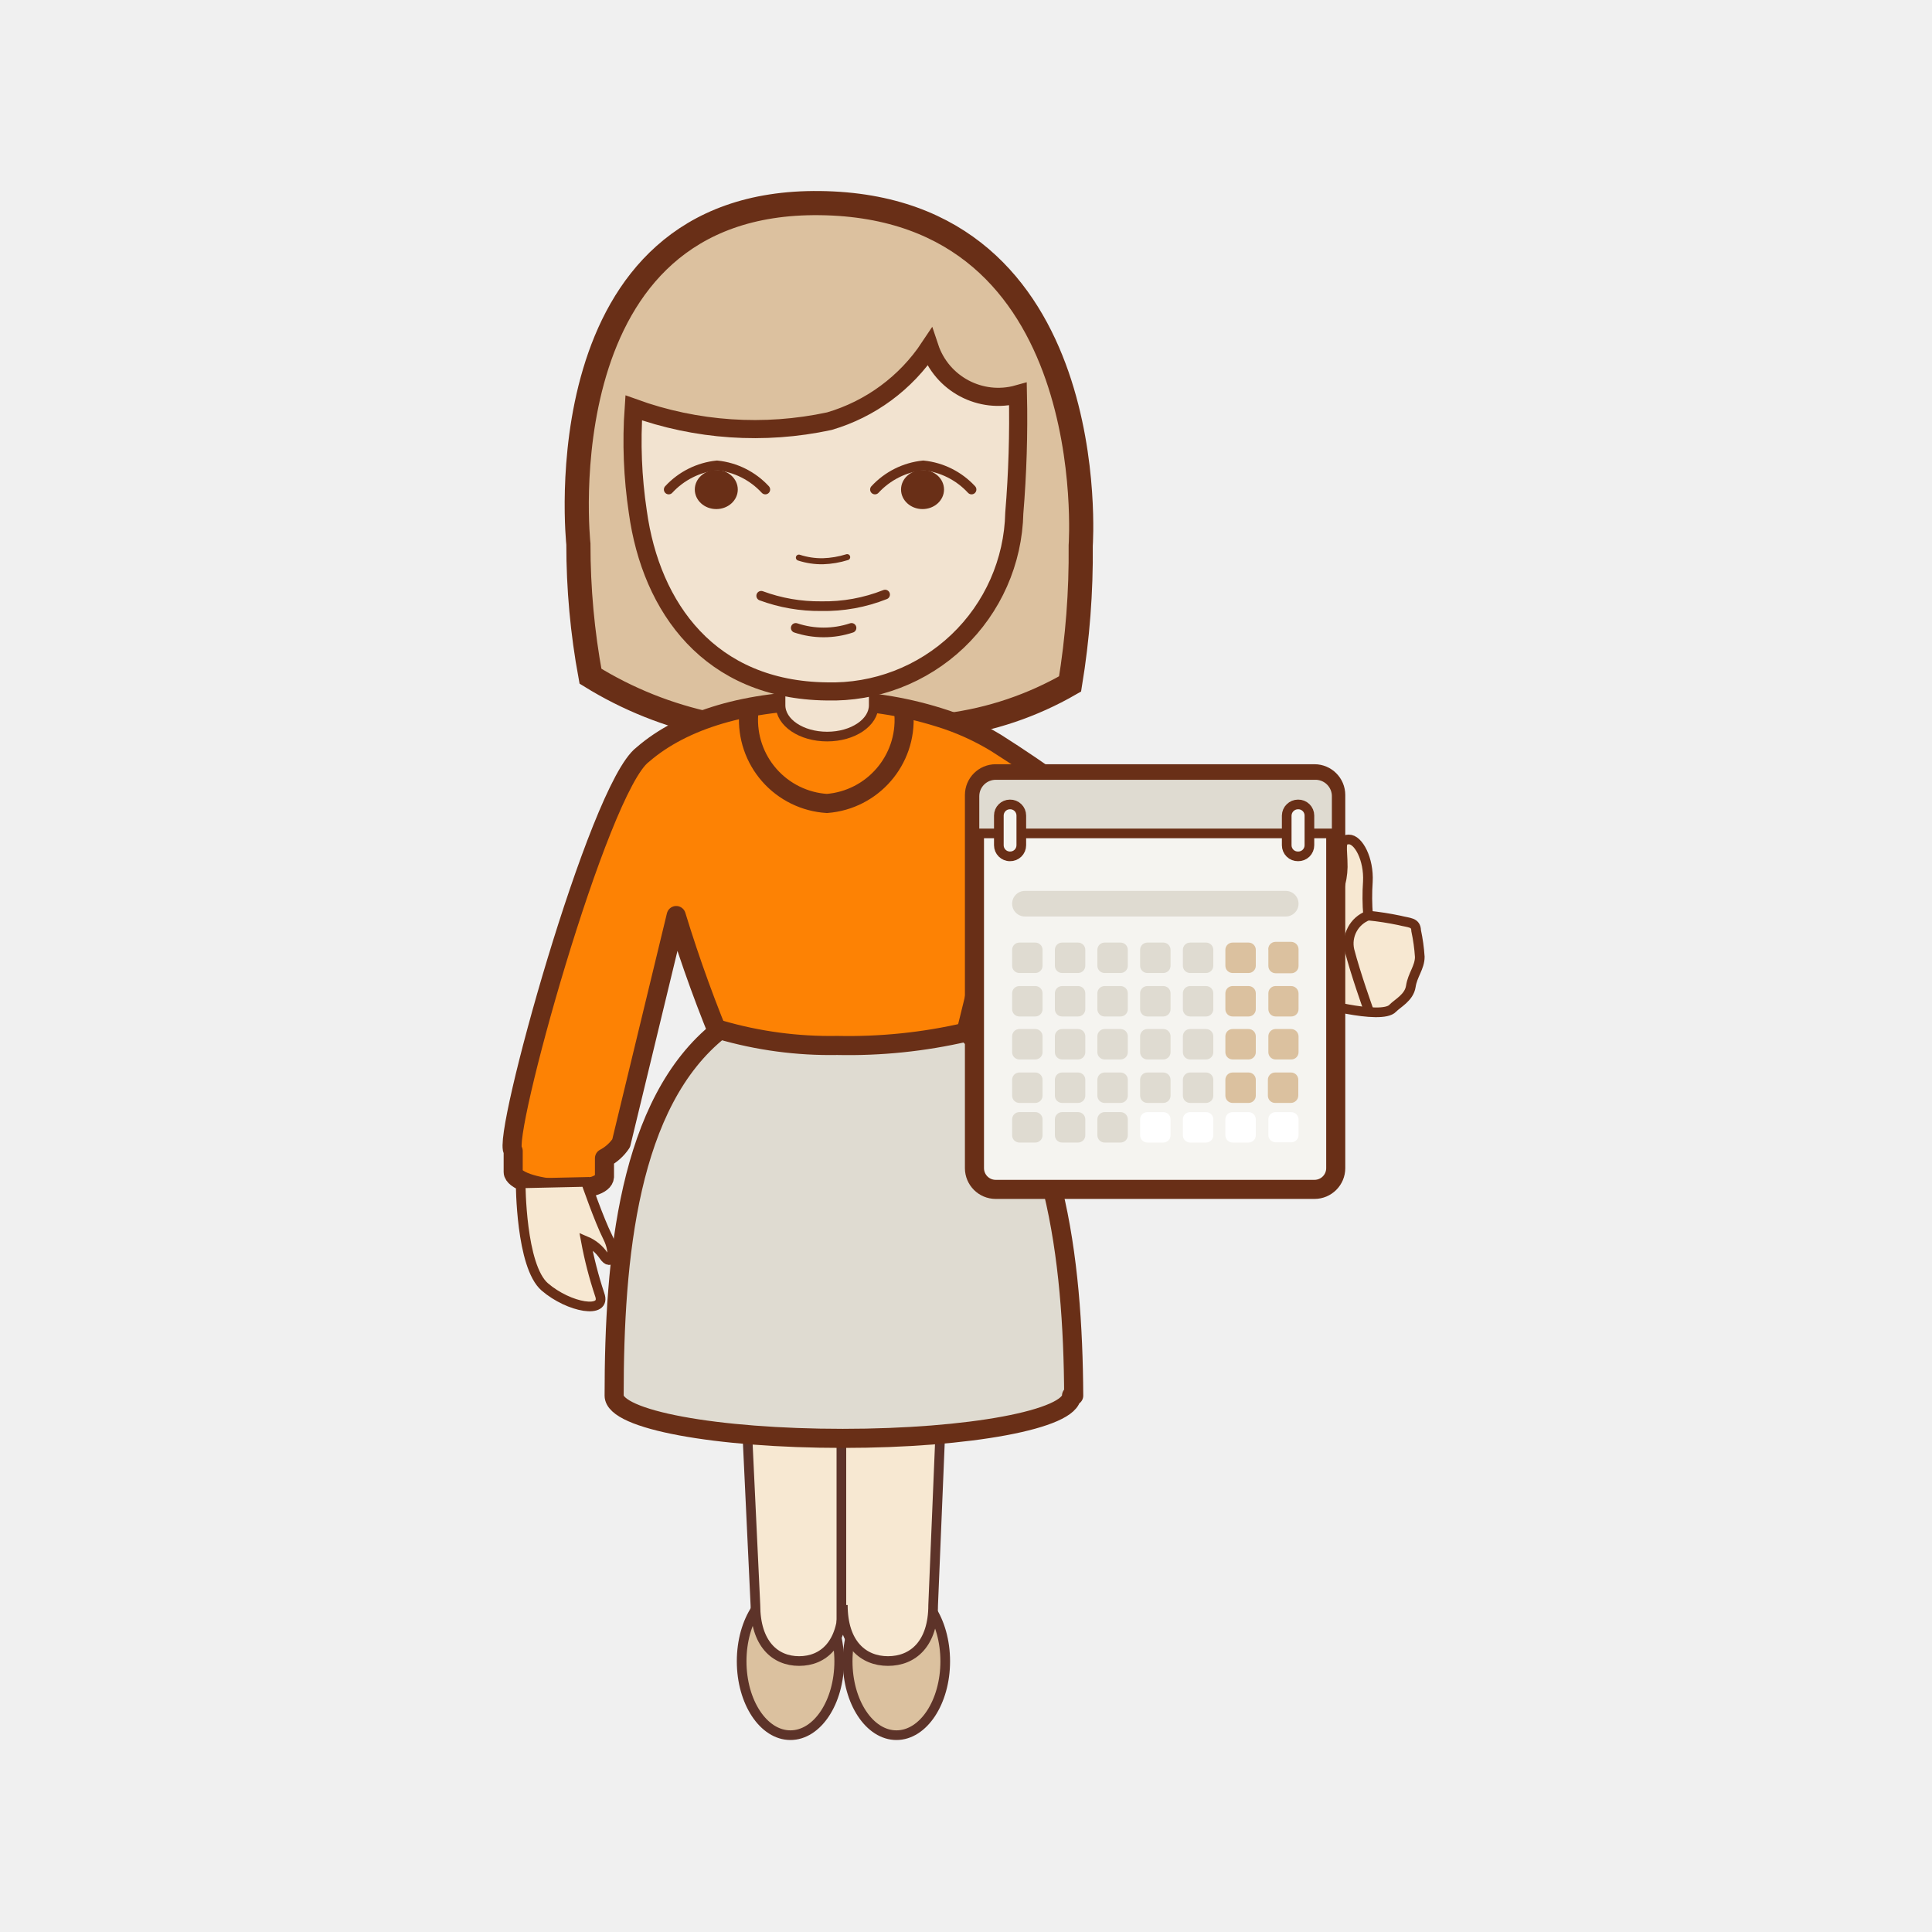
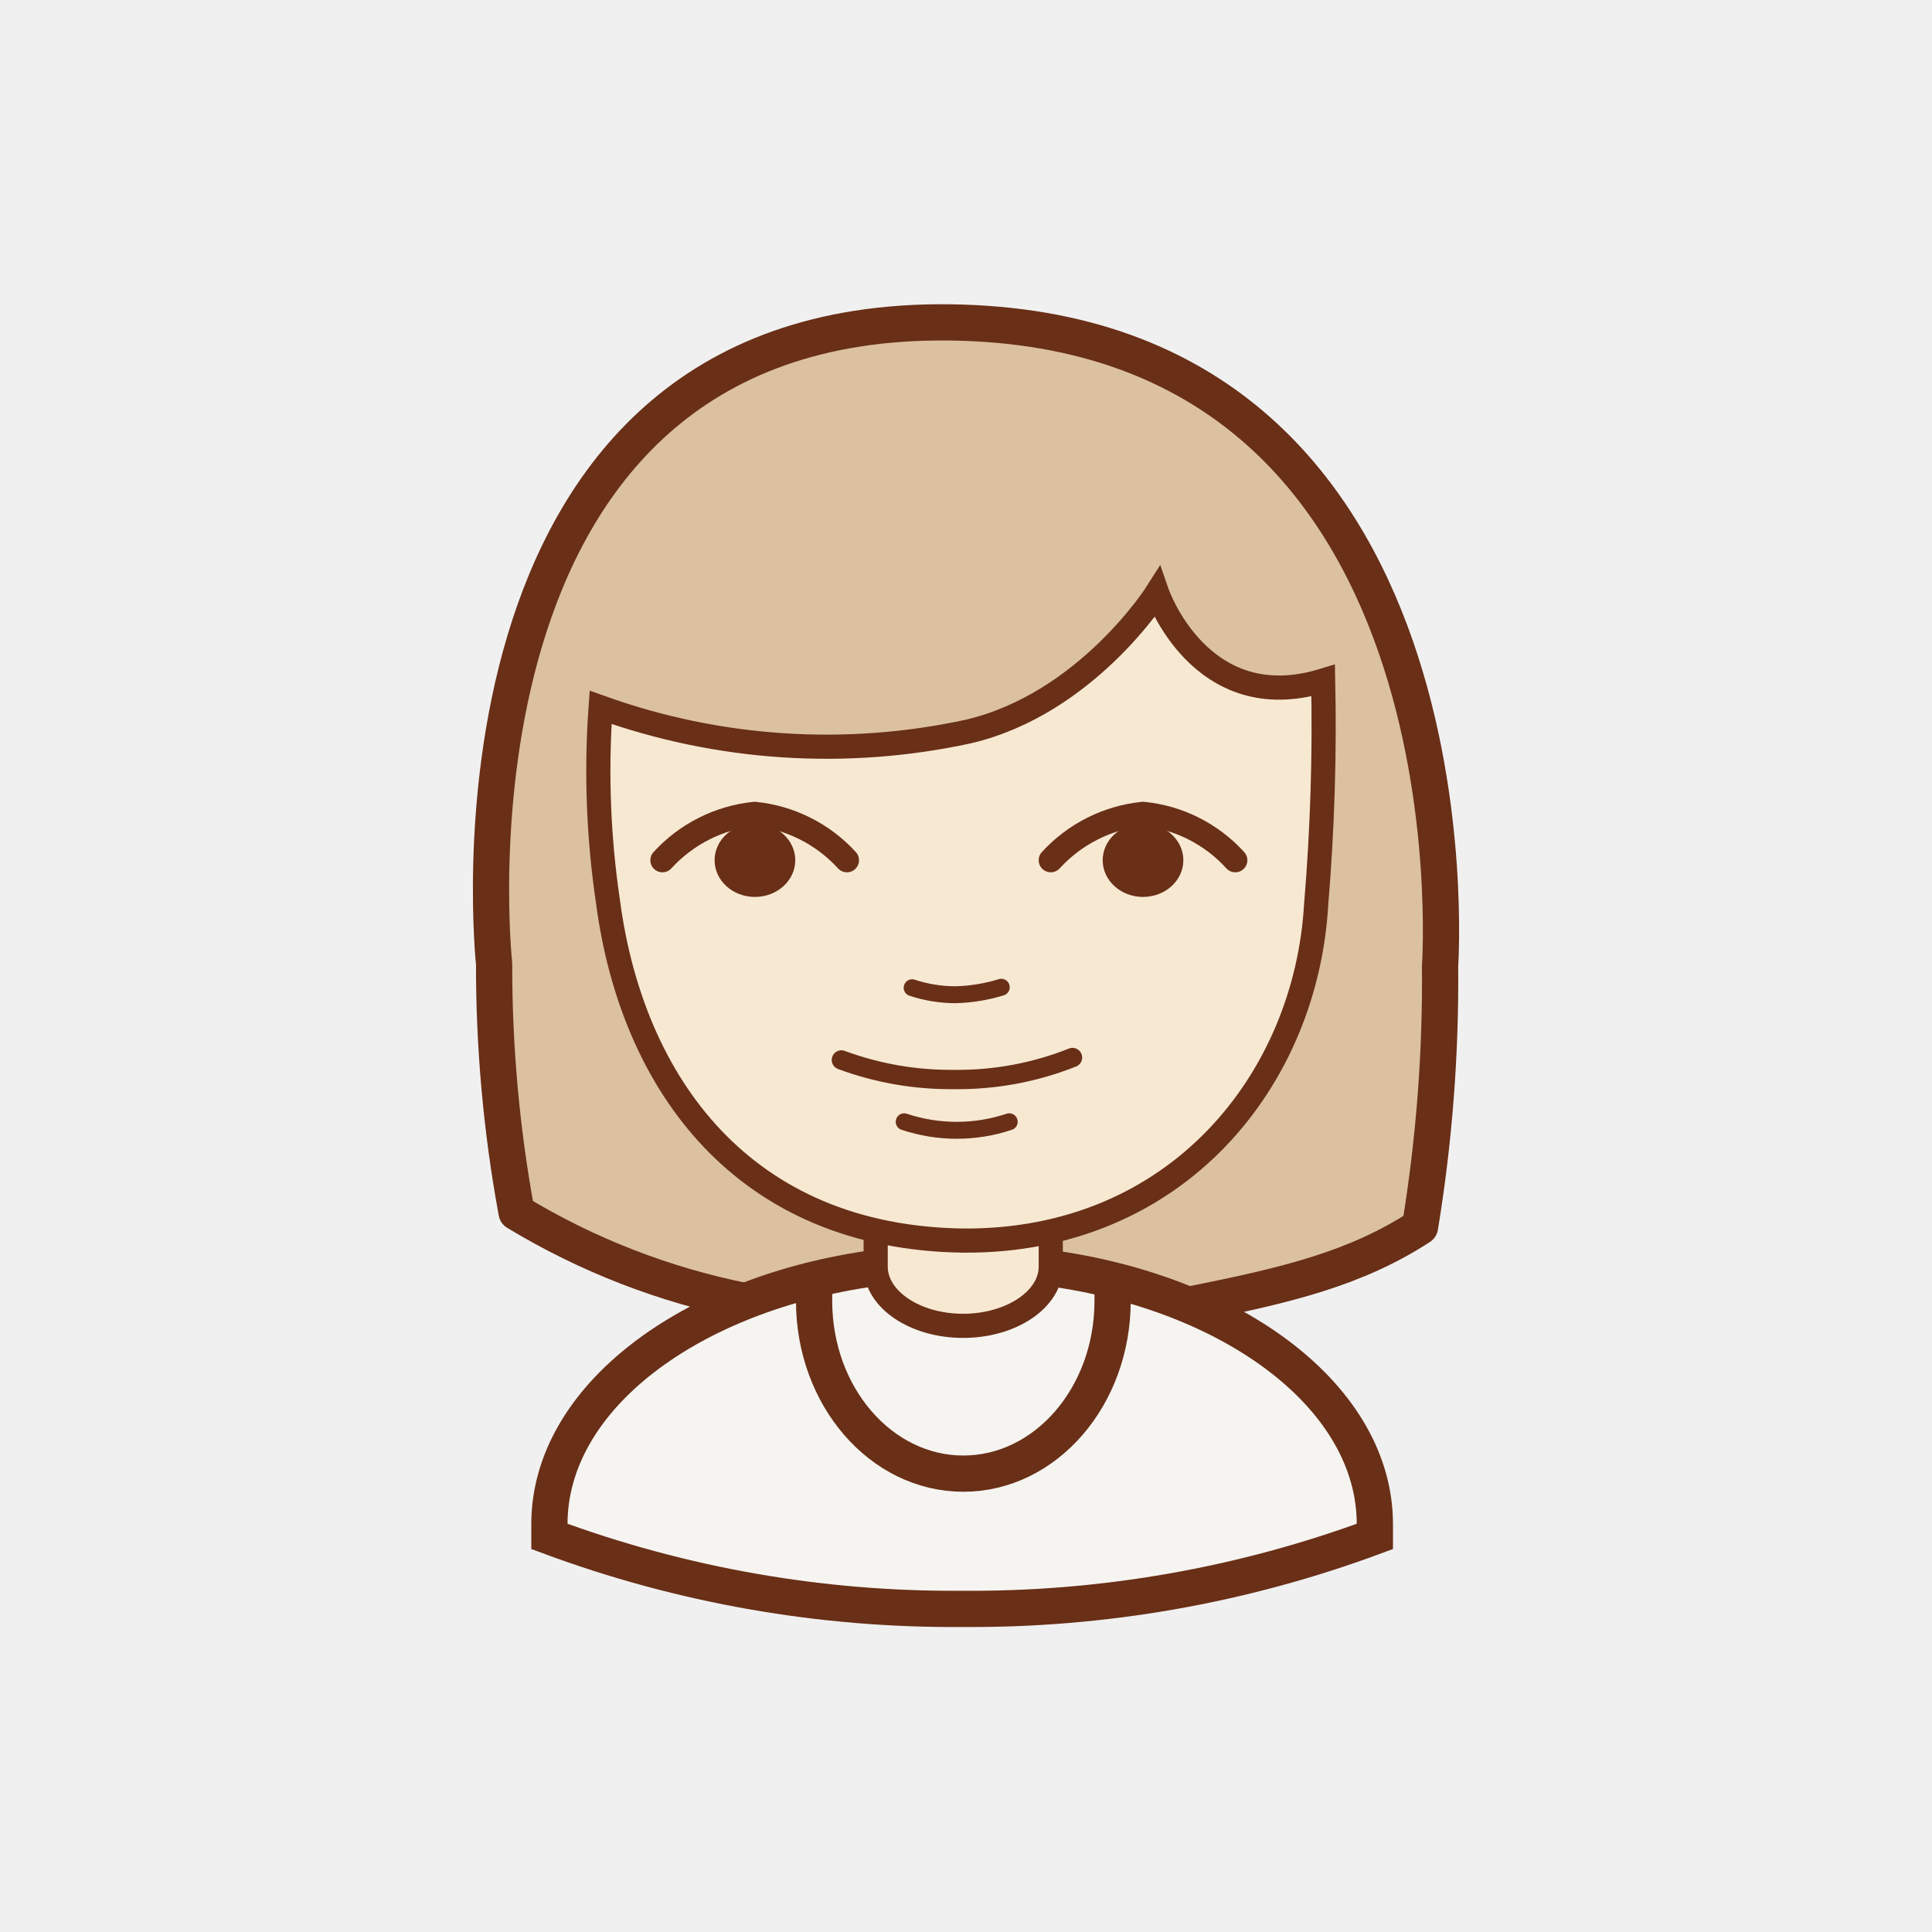
<svg xmlns="http://www.w3.org/2000/svg" width="80" height="80" viewBox="0 0 80 80">
  <g data-name="Слой 2">
    <g data-name="Слой 1">
-       <path d="M29.45 30a15.58 15.58 0 0 1-5-2 30 30 0 0 1-.5-5.47s-1.54-14.26 10-14.12c11.79.14 10.8 14.18 10.8 14.18a33.4 33.4 0 0 1-.44 5.73 13.62 13.62 0 0 1-5.07 1.71" fill="#dcc19f" stroke="#692f17" stroke-miterlimit="10" />
-       <ellipse cx="32.73" cy="68.79" rx="2.02" ry="3.06" fill="#dbc19f" stroke="#5d3329" stroke-miterlimit="10" stroke-width=".4" />
-       <ellipse cx="37.12" cy="68.79" rx="2.02" ry="3.06" fill="#dbc19f" stroke="#5d3329" stroke-miterlimit="10" stroke-width=".4" />
-       <path d="M56.65 37.91a12.52 12.52 0 0 1 1.29.2c.43.11.69.07.7.43a7.46 7.46 0 0 1 .15 1.08c0 .44-.3.75-.37 1.22s-.55.7-.75.91c-.46.5-3.33-.25-3.79-.49s-.64-1-.56-2.07 1.46-1.25 1.7-1.54a3.11 3.11 0 0 0 .58-1.75c0-.8-.15-1.13.25-1.14s.84.82.79 1.75a9.29 9.29 0 0 0 .01 1.4z" fill="#f7e8d2" stroke="#692f17" stroke-miterlimit="10" stroke-width=".4" />
-       <path d="M34.87 57.79h-4l.41 8.67c0 1.6.81 2.32 1.81 2.32s1.81-.71 1.81-2.32c0 1.6.84 2.32 1.87 2.32s1.87-.71 1.87-2.32l.36-8.67z" fill="#f7e8d2" stroke="#5d3329" stroke-miterlimit="10" stroke-width=".4" />
-       <path d="M54.1 37.48l-.81-.21c-.16-.63-.48-1.09-.93-1.18l-5.61-1.33a54 54 0 0 0-5.51-4 10.35 10.35 0 0 0-2.37-1.06 15.41 15.41 0 0 0-4.58-.7c-3.34 0-6 .79-7.68 2.25-1.84 1.39-5.88 16-5.36 16.41v.87c0 .33.89.65 2 .7s1.76-.17 1.78-.5v-.77a1.9 1.9 0 0 0 .69-.62L28 37.91a58 58 0 0 0 2.07 5.69s9.93-.25 9.93-.86l1.3-5.29a26.77 26.77 0 0 0 4 2.39c1.92.86 6.78 1.56 7.14 1.16l.72.18c.32.08.81-.75 1.1-1.85s.16-1.76-.16-1.85z" fill="#fd8204" stroke="#692f17" stroke-linecap="round" stroke-linejoin="round" stroke-width=".79" />
-       <path d="M21.56 49s0 3.43 1 4.29 2.58 1.14 2.27.31a16.57 16.57 0 0 1-.57-2.21A1.68 1.68 0 0 1 25 52c.33.48.51-.09.16-.78s-.9-2.28-.9-2.28z" fill="#f7e8d2" stroke="#692f17" stroke-miterlimit="10" stroke-width=".4" />
-       <path d="M56.65 37.91a1.24 1.24 0 0 0-.77 1.44c.26 1 .77 2.42.77 2.42" fill="none" stroke="#692f17" stroke-linecap="round" stroke-linejoin="round" stroke-width=".4" />
-       <path fill="none" stroke="#5d3329" stroke-linecap="round" stroke-miterlimit="10" stroke-width=".4" d="M34.84 67.14v-7.7" />
-       <path d="M40 42.74a21.57 21.57 0 0 1-5.33.55 16.31 16.31 0 0 1-4.86-.65c-3.8 3-4.38 9.46-4.38 15.15 0 1 4.24 1.77 9.47 1.77s9.47-.79 9.47-1.77h.09c-.03-5.66-.79-11.99-4.46-15.05z" fill="#dfdbd1" stroke="#692f17" stroke-linecap="round" stroke-linejoin="round" stroke-width=".79" />
-       <path d="M37.43 29.58a3.47 3.47 0 0 1-3.19 3.69A3.47 3.47 0 0 1 31 29.58" fill="none" stroke="#692f17" stroke-linecap="square" stroke-miterlimit="10" stroke-width=".79" />
-       <rect x="40.35" y="32.04" width="14.96" height="17.21" rx=".88" ry=".88" fill="#f5f4f0" stroke="#692f17" stroke-miterlimit="10" stroke-width=".79" />
-       <path d="M54.43 32.09h-13.2a.88.88 0 0 0-.88.88v1.54h15V33a.88.88 0 0 0-.92-.91z" fill="#dfdbd1" stroke="#692f17" stroke-linejoin="round" stroke-width=".4" />
-       <path d="M42.29 35a.46.46 0 0 1-.47.46.46.46 0 0 1-.46-.46v-1.23a.46.46 0 0 1 .46-.46.46.46 0 0 1 .47.46zM54.22 35a.46.46 0 0 1-.47.46.46.46 0 0 1-.47-.46v-1.23a.47.47 0 0 1 .47-.46.46.46 0 0 1 .47.46z" fill="#f5f4f0" stroke="#692f17" stroke-miterlimit="10" stroke-width=".4" />
-       <rect x="41.91" y="39.03" width="1.26" height="1.26" rx=".3" ry=".3" fill="#dfdbd1" />
-       <rect x="43.68" y="39.03" width="1.26" height="1.26" rx=".3" ry=".3" fill="#dfdbd1" />
-       <rect x="45.44" y="39.03" width="1.26" height="1.26" rx=".3" ry=".3" fill="#dfdbd1" />
-       <rect x="47.21" y="39.03" width="1.26" height="1.26" rx=".3" ry=".3" fill="#dfdbd1" />
-       <rect x="48.98" y="39.03" width="1.26" height="1.26" rx=".3" ry=".3" fill="#dfdbd1" />
-       <rect x="50.74" y="39.03" width="1.26" height="1.26" rx=".3" ry=".3" fill="#dbc19f" />
-       <path d="M32.32 28.43v.77c0 .72.86 1.3 1.93 1.3s1.93-.58 1.93-1.3v-.77" fill="#f2e3d0" stroke="#692f17" stroke-miterlimit="10" stroke-width=".4" />
-       <path d="M52.81 39h.65a.31.31 0 0 1 .31.31V40a.3.3 0 0 1-.3.3h-.65a.3.3 0 0 1-.3-.3v-.65a.3.3 0 0 1 .29-.35z" fill="#dbc19f" />
-       <rect x="41.91" y="40.83" width="1.26" height="1.26" rx=".3" ry=".3" fill="#dfdbd1" />
-       <rect x="43.68" y="40.83" width="1.26" height="1.26" rx=".3" ry=".3" fill="#dfdbd1" />
-       <rect x="45.44" y="40.83" width="1.26" height="1.26" rx=".3" ry=".3" fill="#dfdbd1" />
-       <rect x="47.21" y="40.83" width="1.26" height="1.26" rx=".3" ry=".3" fill="#dfdbd1" />
-       <rect x="48.98" y="40.83" width="1.26" height="1.26" rx=".3" ry=".3" fill="#dfdbd1" />
-       <rect x="50.74" y="40.83" width="1.26" height="1.26" rx=".3" ry=".3" fill="#dbc19f" />
-       <path d="M52.81 40.83h.65a.31.31 0 0 1 .31.31v.65a.3.3 0 0 1-.3.3h-.65a.3.3 0 0 1-.3-.3v-.65a.3.3 0 0 1 .29-.31z" fill="#dbc19f" />
-       <rect x="41.91" y="42.61" width="1.26" height="1.26" rx=".3" ry=".3" fill="#dfdbd1" />
-       <rect x="43.68" y="42.61" width="1.26" height="1.26" rx=".3" ry=".3" fill="#dfdbd1" />
-       <rect x="45.44" y="42.61" width="1.26" height="1.26" rx=".3" ry=".3" fill="#dfdbd1" />
-       <rect x="47.21" y="42.61" width="1.26" height="1.26" rx=".3" ry=".3" fill="#dfdbd1" />
-       <rect x="48.98" y="42.61" width="1.26" height="1.26" rx=".3" ry=".3" fill="#dfdbd1" />
-       <rect x="50.74" y="42.61" width="1.26" height="1.26" rx=".3" ry=".3" fill="#dbc19f" />
-       <path d="M52.81 42.61h.65a.31.31 0 0 1 .31.31v.65a.3.3 0 0 1-.3.3h-.65a.3.3 0 0 1-.3-.3v-.65a.3.3 0 0 1 .29-.31z" fill="#dbc19f" />
-       <rect x="41.91" y="44.41" width="1.26" height="1.26" rx=".3" ry=".3" fill="#dfdbd1" />
-       <rect x="43.68" y="44.41" width="1.26" height="1.26" rx=".3" ry=".3" fill="#dfdbd1" />
-       <rect x="45.44" y="44.41" width="1.26" height="1.26" rx=".3" ry=".3" fill="#dfdbd1" />
-       <rect x="47.21" y="44.41" width="1.26" height="1.26" rx=".3" ry=".3" fill="#dfdbd1" />
-       <rect x="48.98" y="44.41" width="1.26" height="1.26" rx=".3" ry=".3" fill="#dfdbd1" />
-       <rect x="50.74" y="44.41" width="1.26" height="1.26" rx=".3" ry=".3" fill="#dbc19f" />
-       <path d="M52.81 44.41h.65a.3.3 0 0 1 .3.3v.65a.31.31 0 0 1-.31.31h-.65a.3.3 0 0 1-.3-.3v-.65a.3.3 0 0 1 .31-.31z" fill="#dbc19f" />
-       <rect x="41.91" y="46.05" width="1.26" height="1.26" rx=".3" ry=".3" fill="#dfdbd1" />
-       <rect x="43.68" y="46.05" width="1.26" height="1.26" rx=".3" ry=".3" fill="#dfdbd1" />
-       <rect x="45.44" y="46.05" width="1.26" height="1.26" rx=".3" ry=".3" fill="#dfdbd1" />
-       <rect x="47.21" y="46.05" width="1.26" height="1.26" rx=".3" ry=".3" fill="#fff" />
-       <rect x="48.98" y="46.05" width="1.26" height="1.26" rx=".3" ry=".3" fill="#fff" />
-       <rect x="50.74" y="46.05" width="1.26" height="1.26" rx=".3" ry=".3" fill="#fff" />
-       <path d="M52.81 46.05h.65a.31.31 0 0 1 .31.31V47a.3.3 0 0 1-.3.3h-.65a.3.3 0 0 1-.3-.3v-.65a.3.3 0 0 1 .29-.3z" fill="#fff" />
-       <path d="M53.77 37.42a.53.53 0 0 1-.53.53h-10.8a.53.53 0 0 1-.53-.53.53.53 0 0 1 .53-.53h10.8a.53.53 0 0 1 .53.53z" fill="#dfdbd1" />
      <path fill="none" d="M0 0h80v80H0z" />
-       <path d="M42 21.24a47.14 47.14 0 0 0 .15-4.92 3 3 0 0 1-3.66-1.94 7.52 7.52 0 0 1-4.15 3.06 14.72 14.72 0 0 1-8.1-.55 19.64 19.64 0 0 0 .17 4.3c.55 4 3 7.38 7.82 7.44A7.56 7.56 0 0 0 42 21.24z" fill="#f2e3d0" stroke="#692f17" stroke-miterlimit="10" stroke-width=".75" />
-       <path d="M36.65 24.62a6.82 6.82 0 0 1-2.65.48 6.94 6.94 0 0 1-2.48-.43" fill="none" stroke="#692f17" stroke-linecap="round" stroke-miterlimit="10" stroke-width=".4" />
-       <path d="M35.08 23.07a3.76 3.76 0 0 1-1 .17 3.06 3.06 0 0 1-1-.15" fill="none" stroke="#692f17" stroke-linecap="round" stroke-miterlimit="10" stroke-width=".25" />
-       <path d="M31.69 20.27a3.16 3.16 0 0 0-2-1 3.16 3.16 0 0 0-2 1" fill="none" stroke="#692f17" stroke-linecap="round" stroke-miterlimit="10" stroke-width=".4" />
-       <ellipse cx="29.66" cy="20.27" rx=".89" ry=".81" fill="#692f17" />
-       <path d="M40.23 20.27a3.16 3.16 0 0 0-2-1 3.16 3.16 0 0 0-2 1" fill="none" stroke="#692f17" stroke-linecap="round" stroke-miterlimit="10" stroke-width=".4" />
-       <ellipse cx="38.2" cy="20.27" rx=".89" ry=".81" fill="#692f17" />
-       <path d="M35.26 26a3.65 3.65 0 0 1-2.31 0" fill="none" stroke="#692f17" stroke-linecap="round" stroke-miterlimit="10" stroke-width=".4" />
+       <path d="M30.87 53.88a29.31 29.31 0 0 1-9.48-3.68 56.33 56.33 0 0 1-.93-10.29s-2.9-26.82 18.86-26.56C61.5 13.61 59.63 40 59.63 40a62.82 62.82 0 0 1-.83 10.8c-2.65 1.72-5.45 2.41-9.54 3.22" fill="#dbc19f" stroke="#692f17" stroke-linejoin="round" stroke-width="1.5" />
+       <path d="M36.26 52.5c-7.72 1.05-13.51 5.4-13.51 10.61v.51a48 48 0 0 0 17.09 3 48 48 0 0 0 17.09-3v-.51c0-5.21-5.78-9.56-13.51-10.61" fill="#f5f4f0" stroke="#692f17" stroke-miterlimit="10" stroke-width="1.5" />
+       <path d="M36.26 51v1.45c0 1.35 1.62 2.45 3.62 2.45s3.63-1.1 3.63-2.45V51" fill="#f7e8d2" stroke="#692f17" stroke-miterlimit="10" />
+       <path d="M54.5 37.44a88.68 88.68 0 0 0 .29-9.26c-5.09 1.56-6.88-3.64-6.88-3.64s-2.91 4.6-7.81 5.75a27.68 27.68 0 0 1-15.23-1 36.94 36.94 0 0 0 .31 8.08c1 7.51 5.6 13.88 14.71 14 8.86.06 14.2-6.68 14.61-13.93z" fill="#f7e8d2" stroke="#692f17" stroke-miterlimit="10" />
+       <path d="M44.41 43.79a12.83 12.83 0 0 1-4.91.91 13 13 0 0 1-4.66-.81" fill="none" stroke="#692f17" stroke-linecap="round" stroke-miterlimit="10" stroke-width=".8" />
+       <path d="M41.79 46.45a6.87 6.87 0 0 1-4.35 0M41.46 40.88a7.08 7.08 0 0 1-1.89.31 5.76 5.76 0 0 1-1.8-.29" fill="none" stroke="#692f17" stroke-linecap="round" stroke-miterlimit="10" stroke-width=".7" />
+       <path d="M35.07 35.62a6 6 0 0 0-3.82-1.92 6 6 0 0 0-3.82 1.92" fill="none" stroke="#692f17" stroke-linecap="round" stroke-miterlimit="10" />
+       <ellipse cx="31.26" cy="35.62" rx="1.67" ry="1.52" fill="#692f17" />
+       <path d="M51.15 35.62a5.94 5.94 0 0 0-3.82-1.92 6 6 0 0 0-3.82 1.92" fill="none" stroke="#692f17" stroke-linecap="round" stroke-miterlimit="10" />
+       <ellipse cx="47.33" cy="35.62" rx="1.67" ry="1.52" fill="#692f17" />
+       <path d="M46.07 53.87c0 3.95-2.77 7.15-6.18 7.15s-6.18-3.2-6.18-7.15" fill="none" stroke="#692f17" stroke-linecap="square" stroke-miterlimit="10" stroke-width="1.5" />
    </g>
  </g>
</svg>
